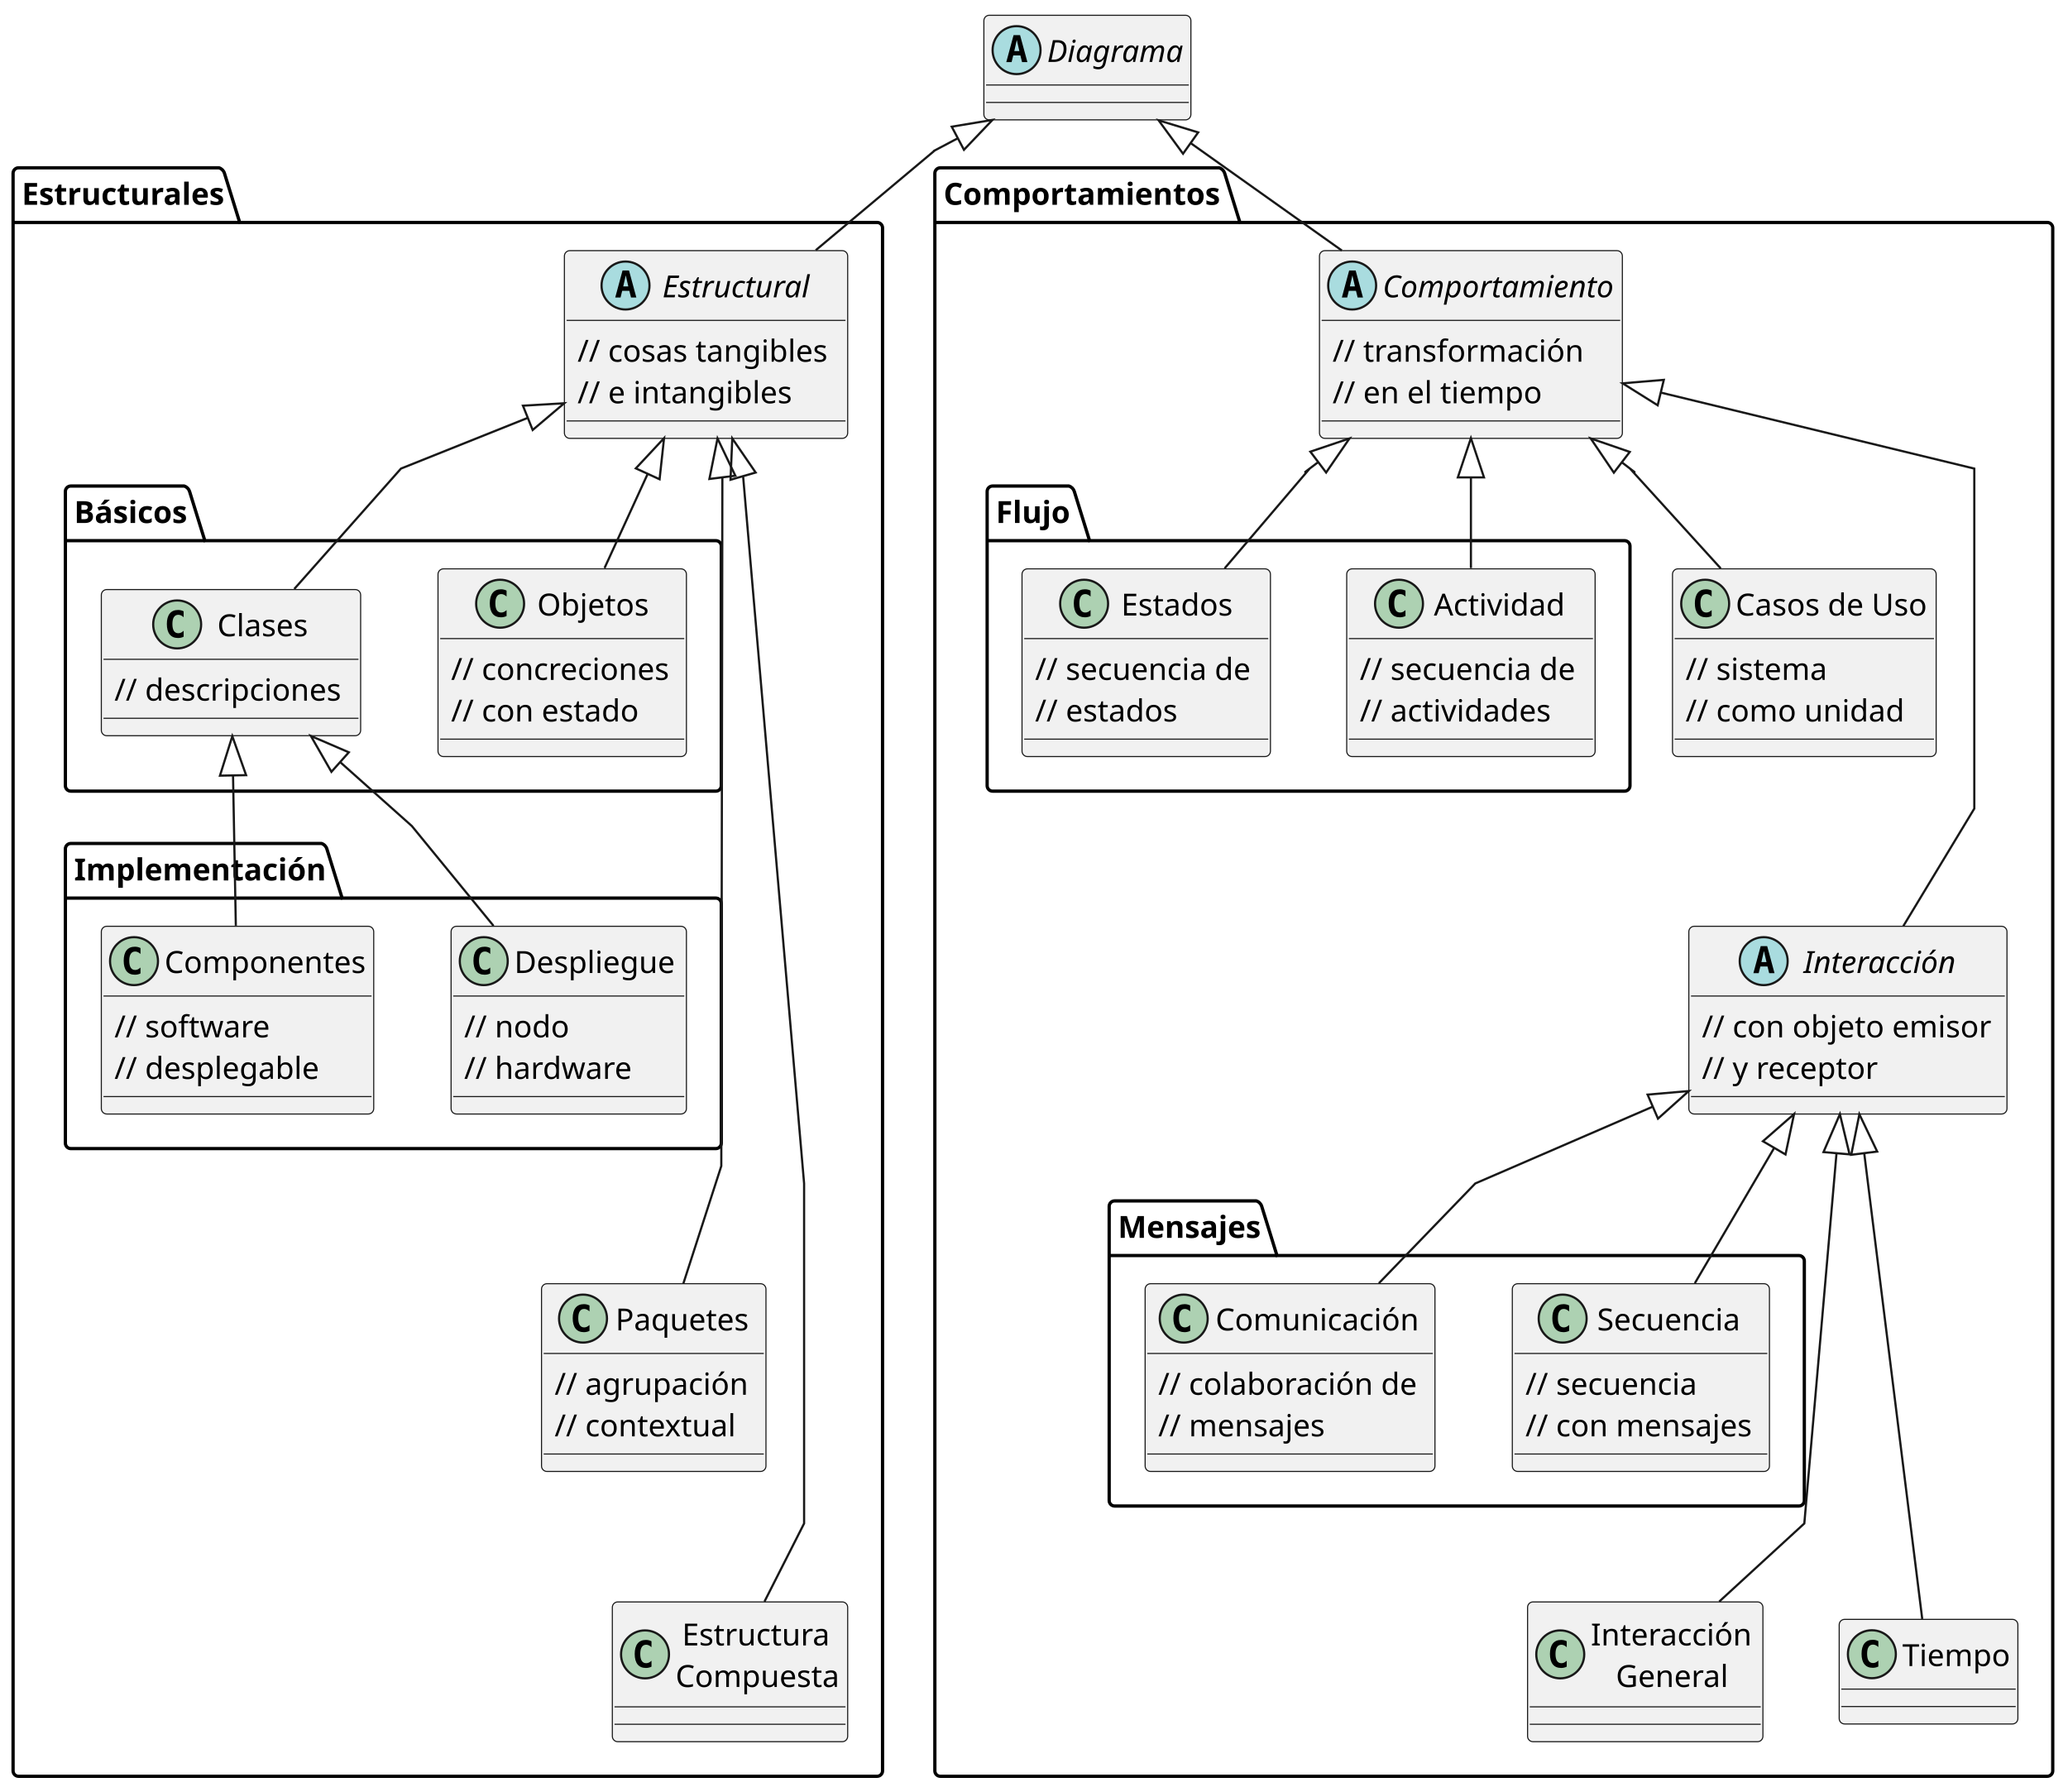
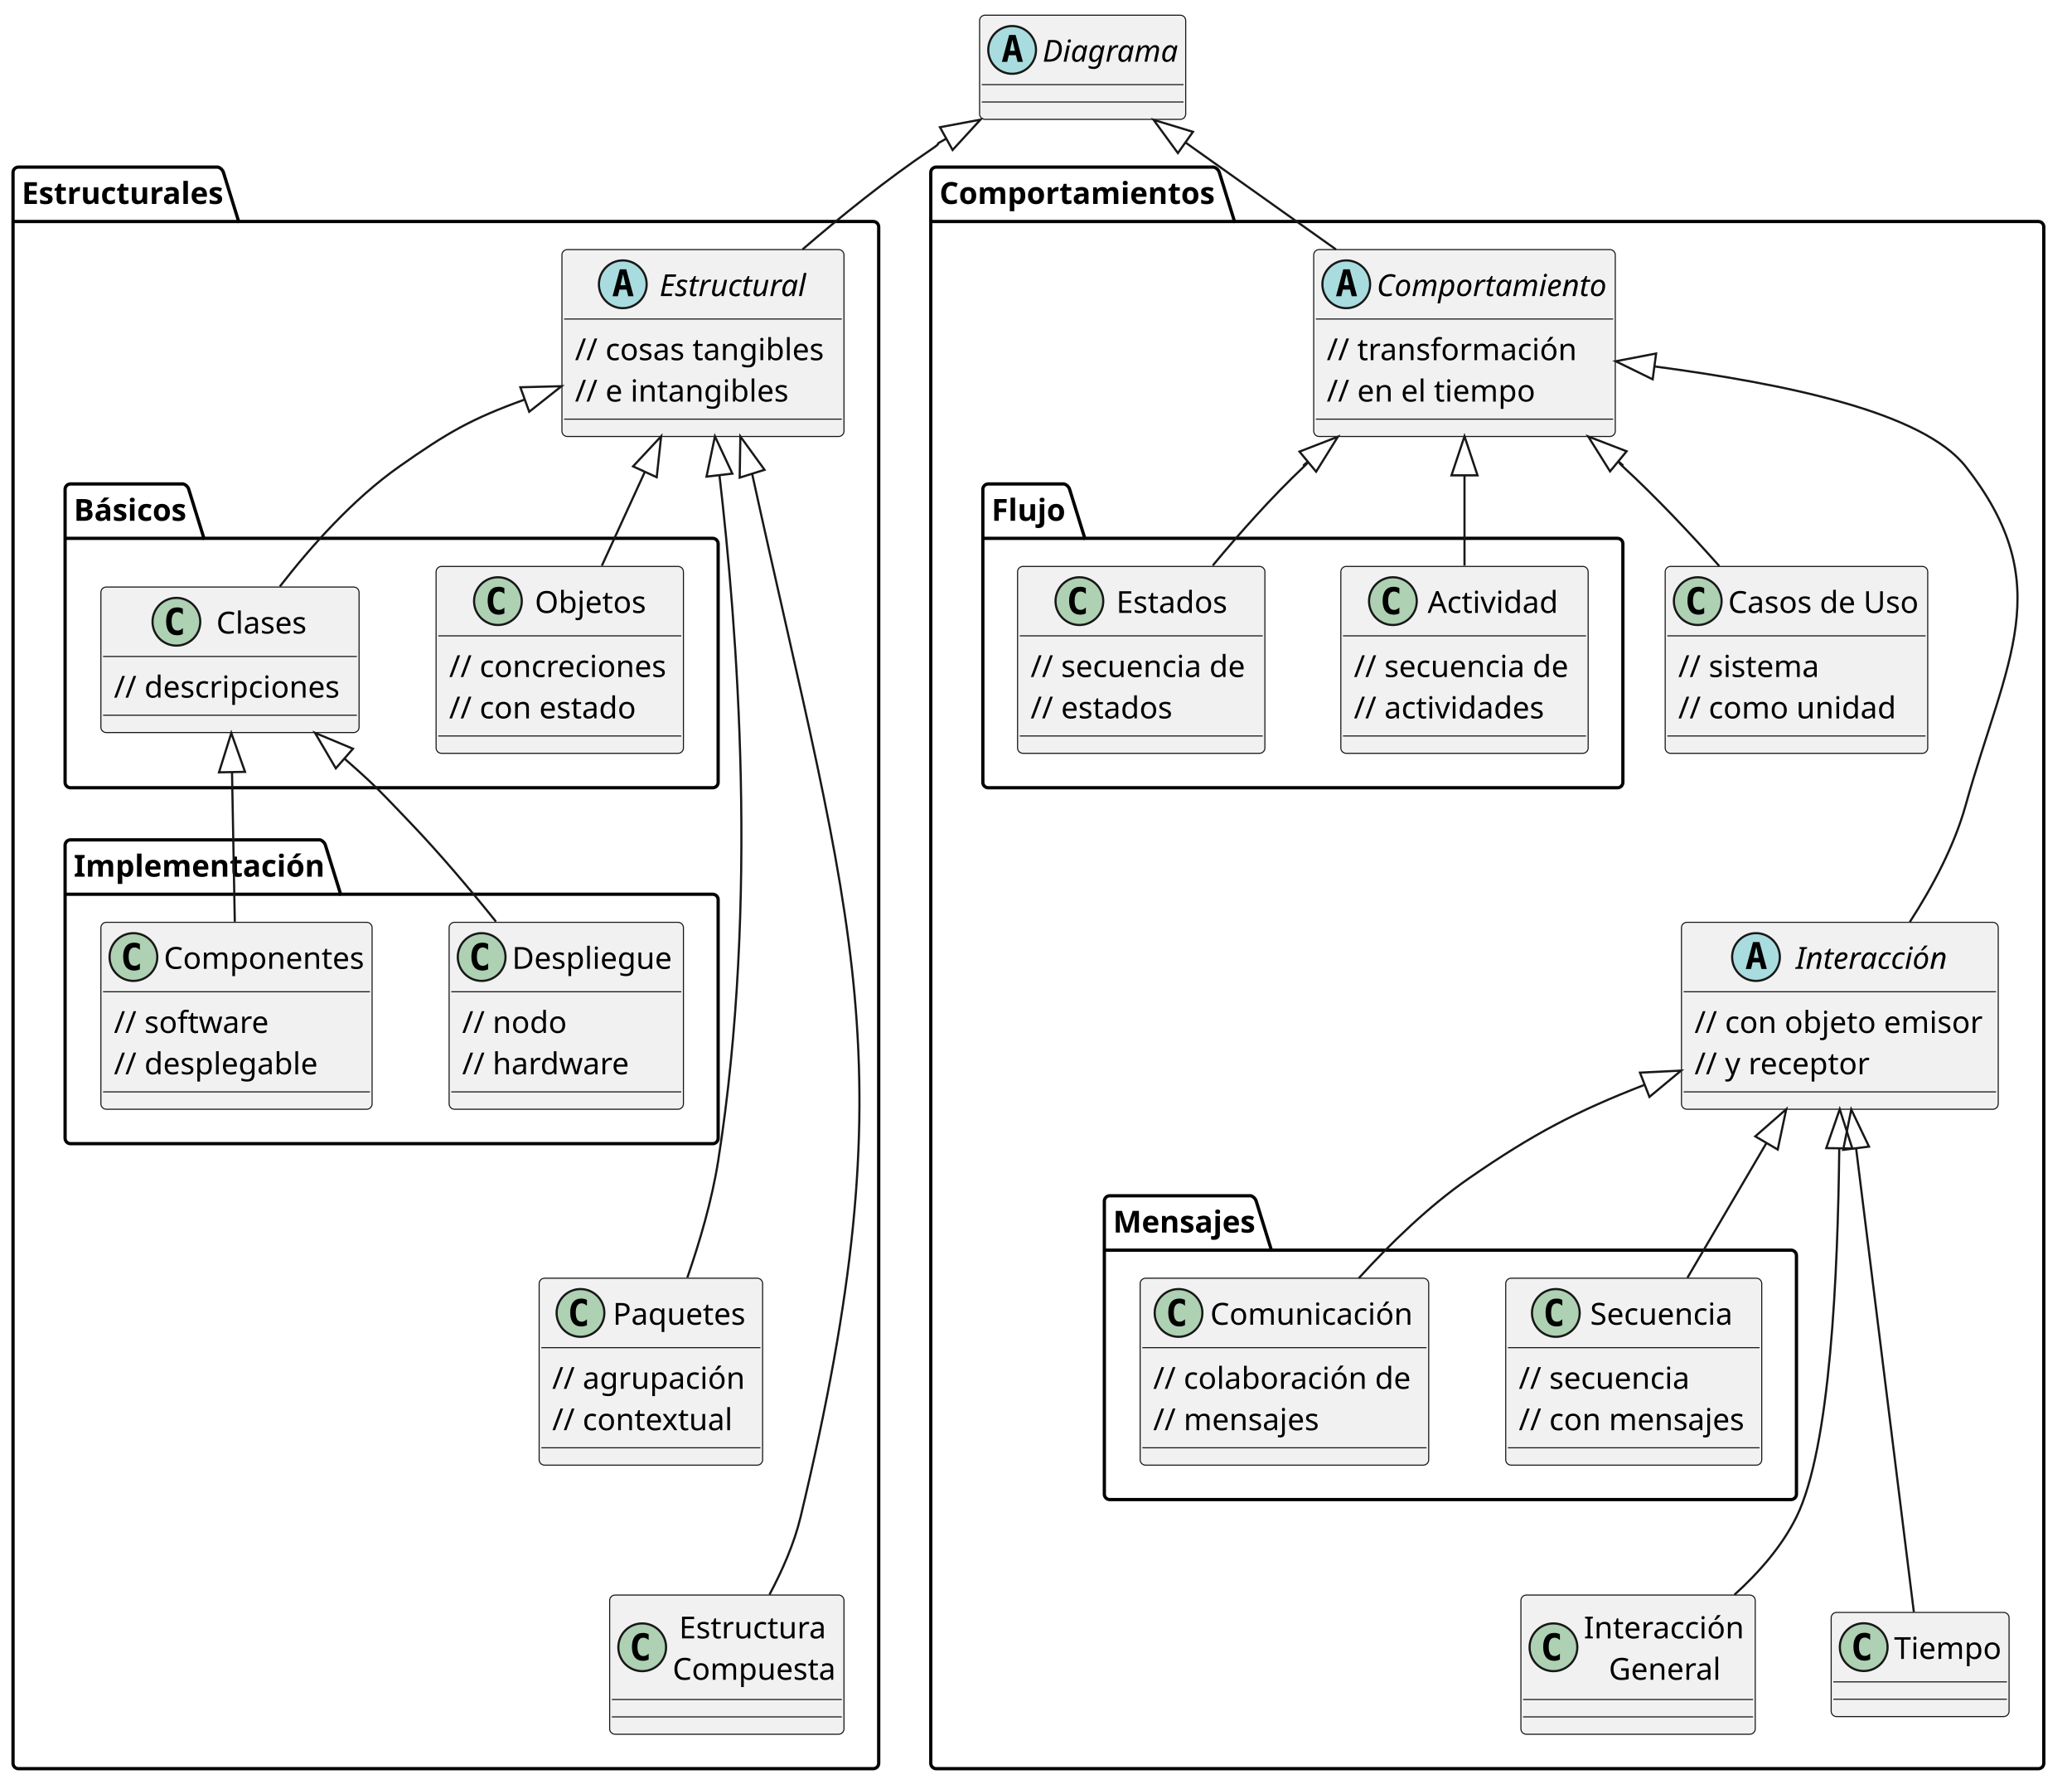
- <svg xmlns="http://www.w3.org/2000/svg" contentStyleType="text/css" height="822px" preserveAspectRatio="none" style="width:949px;height:822px;background:#FFFFFF;" version="1.1" viewBox="0 0 949 822" width="949px" zoomAndPan="magnify">
+ <svg xmlns="http://www.w3.org/2000/svg" contentStyleType="text/css" height="822px" preserveAspectRatio="none" style="width:955px;height:822px;background:#FFFFFF;" version="1.1" viewBox="0 0 955 822" width="955px" zoomAndPan="magnify">
  <defs />
  <g>
    <g id="cluster_estructurales">
      <path d="M8.5,77 L100.5,77 A3.75,3.75 0 0 1 103,79.5 L110,102.068 L402.5,102.068 A2.5,2.5 0 0 1 405,104.568 L405,812.5 A2.5,2.5 0 0 1 402.5,815 L8.5,815 A2.5,2.5 0 0 1 6,812.5 L6,79.5 A2.5,2.5 0 0 1 8.5,77 " fill="none" style="stroke:#000000;stroke-width:1.5;" />
      <line style="stroke:#000000;stroke-width:1.5;" x1="6" x2="110" y1="102.068" y2="102.068" />
      <text fill="#000000" font-family="sans-serif" font-size="14" font-weight="bold" lengthAdjust="spacing" textLength="91" x="10" y="93.966">Estructurales</text>
    </g>
    <g id="cluster_Básicos">
      <path d="M32.5,223 L84.5,223 A3.75,3.75 0 0 1 87,225.5 L94,248.068 L328.5,248.068 A2.5,2.5 0 0 1 331,250.568 L331,360.5 A2.5,2.5 0 0 1 328.5,363 L32.5,363 A2.5,2.5 0 0 1 30,360.5 L30,225.5 A2.5,2.5 0 0 1 32.5,223 " fill="none" style="stroke:#000000;stroke-width:1.5;" />
      <line style="stroke:#000000;stroke-width:1.5;" x1="30" x2="94" y1="248.068" y2="248.068" />
      <text fill="#000000" font-family="sans-serif" font-size="14" font-weight="bold" lengthAdjust="spacing" textLength="51" x="34" y="239.966">Básicos</text>
    </g>
    <g id="cluster_Implementación">
      <path d="M32.5,387 L147.5,387 A3.75,3.75 0 0 1 150,389.5 L157,412.068 L328.5,412.068 A2.5,2.5 0 0 1 331,414.568 L331,524.5 A2.5,2.5 0 0 1 328.5,527 L32.5,527 A2.5,2.5 0 0 1 30,524.5 L30,389.5 A2.5,2.5 0 0 1 32.5,387 " fill="none" style="stroke:#000000;stroke-width:1.5;" />
      <line style="stroke:#000000;stroke-width:1.5;" x1="30" x2="157" y1="412.068" y2="412.068" />
      <text fill="#000000" font-family="sans-serif" font-size="14" font-weight="bold" lengthAdjust="spacing" textLength="114" x="34" y="403.966">Implementación</text>
    </g>
    <g id="cluster_comportamientos">
      <path d="M431.5,77 L559.5,77 A3.75,3.75 0 0 1 562,79.5 L569,102.068 L939.5,102.068 A2.5,2.5 0 0 1 942,104.568 L942,812.5 A2.5,2.5 0 0 1 939.5,815 L431.5,815 A2.5,2.5 0 0 1 429,812.5 L429,79.5 A2.5,2.5 0 0 1 431.5,77 " fill="none" style="stroke:#000000;stroke-width:1.5;" />
      <line style="stroke:#000000;stroke-width:1.5;" x1="429" x2="569" y1="102.068" y2="102.068" />
      <text fill="#000000" font-family="sans-serif" font-size="14" font-weight="bold" lengthAdjust="spacing" textLength="127" x="433" y="93.966">Comportamientos</text>
    </g>
    <g id="cluster_Flujo">
      <path d="M455.5,223 L490.5,223 A3.75,3.75 0 0 1 493,225.5 L500,248.068 L745.5,248.068 A2.5,2.5 0 0 1 748,250.568 L748,360.5 A2.5,2.5 0 0 1 745.5,363 L455.5,363 A2.5,2.5 0 0 1 453,360.5 L453,225.5 A2.5,2.5 0 0 1 455.5,223 " fill="none" style="stroke:#000000;stroke-width:1.5;" />
      <line style="stroke:#000000;stroke-width:1.5;" x1="453" x2="500" y1="248.068" y2="248.068" />
      <text fill="#000000" font-family="sans-serif" font-size="14" font-weight="bold" lengthAdjust="spacing" textLength="34" x="457" y="239.966">Flujo</text>
    </g>
    <g id="cluster_Mensajes">
      <path d="M511.5,551 L576.5,551 A3.75,3.75 0 0 1 579,553.5 L586,576.068 L825.5,576.068 A2.5,2.5 0 0 1 828,578.568 L828,688.5 A2.5,2.5 0 0 1 825.5,691 L511.5,691 A2.5,2.5 0 0 1 509,688.5 L509,553.5 A2.5,2.5 0 0 1 511.5,551 " fill="none" style="stroke:#000000;stroke-width:1.5;" />
      <line style="stroke:#000000;stroke-width:1.5;" x1="509" x2="586" y1="576.068" y2="576.068" />
      <text fill="#000000" font-family="sans-serif" font-size="14" font-weight="bold" lengthAdjust="spacing" textLength="64" x="513" y="567.966">Mensajes</text>
    </g>
    <g id="elem_Estructural">
-       <rect codeLine="7" fill="#F1F1F1" height="86.136" id="Estructural" rx="2.5" ry="2.5" style="stroke:#181818;stroke-width:0.5;" width="130" x="259" y="115" />
+       <rect codeLine="5" fill="#F1F1F1" height="86.136" id="Estructural" rx="2.5" ry="2.5" style="stroke:#181818;stroke-width:0.5;" width="130" x="259" y="115" />
      <ellipse cx="287.05" cy="131" fill="#A9DCDF" rx="11" ry="11" style="stroke:#181818;stroke-width:1.0;" />
      <path d="M287.159,126.344 L286.003,131.422 L288.331,131.422 L287.159,126.344 Z M285.675,124.109 L288.659,124.109 L292.019,136.5 L289.566,136.5 L288.8,133.438 L285.519,133.438 L284.769,136.5 L282.331,136.5 L285.675,124.109 Z " fill="#000000" />
      <text fill="#000000" font-family="sans-serif" font-size="14" font-style="italic" lengthAdjust="spacing" textLength="69" x="303.95" y="136.432">Estructural</text>
      <line style="stroke:#181818;stroke-width:0.5;" x1="260" x2="388" y1="147" y2="147" />
      <text fill="#000000" font-family="sans-serif" font-size="14" lengthAdjust="spacing" textLength="118" x="265" y="165.966">// cosas tangibles</text>
      <text fill="#000000" font-family="sans-serif" font-size="14" lengthAdjust="spacing" textLength="102" x="265" y="185.034">// e intangibles</text>
      <line style="stroke:#181818;stroke-width:0.5;" x1="260" x2="388" y1="193.136" y2="193.136" />
    </g>
    <g id="elem_Paquetes">
-       <rect codeLine="33" fill="#F1F1F1" height="86.136" id="Paquetes" rx="2.5" ry="2.5" style="stroke:#181818;stroke-width:0.5;" width="103" x="248.5" y="589" />
+       <rect codeLine="31" fill="#F1F1F1" height="86.136" id="Paquetes" rx="2.5" ry="2.5" style="stroke:#181818;stroke-width:0.5;" width="103" x="248.5" y="589" />
      <ellipse cx="267.55" cy="605" fill="#ADD1B2" rx="11" ry="11" style="stroke:#181818;stroke-width:1.0;" />
      <path d="M270.519,610.641 Q269.941,610.938 269.3,611.078 Q268.659,611.234 267.956,611.234 Q265.456,611.234 264.128,609.594 Q262.816,607.938 262.816,604.812 Q262.816,601.688 264.128,600.031 Q265.456,598.375 267.956,598.375 Q268.659,598.375 269.3,598.531 Q269.956,598.688 270.519,598.984 L270.519,601.703 Q269.894,601.125 269.3,600.859 Q268.706,600.578 268.081,600.578 Q266.738,600.578 266.05,601.656 Q265.363,602.719 265.363,604.812 Q265.363,606.906 266.05,607.984 Q266.738,609.047 268.081,609.047 Q268.706,609.047 269.3,608.781 Q269.894,608.5 270.519,607.922 L270.519,610.641 Z " fill="#000000" />
      <text fill="#000000" font-family="sans-serif" font-size="14" lengthAdjust="spacing" textLength="62" x="282.45" y="610.432">Paquetes</text>
      <line style="stroke:#181818;stroke-width:0.5;" x1="249.5" x2="350.5" y1="621" y2="621" />
      <text fill="#000000" font-family="sans-serif" font-size="14" lengthAdjust="spacing" textLength="91" x="254.5" y="639.966">// agrupación</text>
      <text fill="#000000" font-family="sans-serif" font-size="14" lengthAdjust="spacing" textLength="84" x="254.5" y="659.034">// contextual</text>
      <line style="stroke:#181818;stroke-width:0.5;" x1="249.5" x2="350.5" y1="667.136" y2="667.136" />
    </g>
    <g id="elem_EstructuraCompuesta">
-       <rect codeLine="38" fill="#F1F1F1" height="64.136" id="EstructuraCompuesta" rx="2.5" ry="2.5" style="stroke:#181818;stroke-width:0.5;" width="108" x="281" y="735" />
+       <rect codeLine="36" fill="#F1F1F1" height="64.136" id="EstructuraCompuesta" rx="2.5" ry="2.5" style="stroke:#181818;stroke-width:0.5;" width="108" x="281" y="735" />
      <ellipse cx="296" cy="759.068" fill="#ADD1B2" rx="11" ry="11" style="stroke:#181818;stroke-width:1.0;" />
      <path d="M298.969,764.708 Q298.391,765.005 297.75,765.146 Q297.109,765.302 296.406,765.302 Q293.906,765.302 292.578,763.662 Q291.266,762.005 291.266,758.88 Q291.266,755.755 292.578,754.099 Q293.906,752.443 296.406,752.443 Q297.109,752.443 297.75,752.599 Q298.406,752.755 298.969,753.052 L298.969,755.771 Q298.344,755.193 297.75,754.927 Q297.156,754.646 296.531,754.646 Q295.188,754.646 294.5,755.724 Q293.812,756.787 293.812,758.88 Q293.812,760.974 294.5,762.052 Q295.188,763.115 296.531,763.115 Q297.156,763.115 297.75,762.849 Q298.344,762.568 298.969,761.99 L298.969,764.708 Z " fill="#000000" />
      <text fill="#000000" font-family="sans-serif" font-size="14" lengthAdjust="spacing" textLength="70" x="313" y="754.966">Estructura</text>
      <text fill="#000000" font-family="sans-serif" font-size="14" lengthAdjust="spacing" textLength="76" x="310" y="774.034">Compuesta</text>
      <line style="stroke:#181818;stroke-width:0.5;" x1="282" x2="388" y1="783.136" y2="783.136" />
      <line style="stroke:#181818;stroke-width:0.5;" x1="282" x2="388" y1="791.136" y2="791.136" />
    </g>
    <g id="elem_Clases">
-       <rect codeLine="13" fill="#F1F1F1" height="67.068" id="Clases" rx="2.5" ry="2.5" style="stroke:#181818;stroke-width:0.5;" width="119" x="46.5" y="270.5" />
+       <rect codeLine="11" fill="#F1F1F1" height="67.068" id="Clases" rx="2.5" ry="2.5" style="stroke:#181818;stroke-width:0.5;" width="119" x="46.5" y="270.5" />
      <ellipse cx="81.3" cy="286.5" fill="#ADD1B2" rx="11" ry="11" style="stroke:#181818;stroke-width:1.0;" />
      <path d="M84.269,292.141 Q83.691,292.438 83.05,292.578 Q82.409,292.734 81.706,292.734 Q79.206,292.734 77.878,291.094 Q76.566,289.438 76.566,286.312 Q76.566,283.188 77.878,281.531 Q79.206,279.875 81.706,279.875 Q82.409,279.875 83.05,280.031 Q83.706,280.188 84.269,280.484 L84.269,283.203 Q83.644,282.625 83.05,282.359 Q82.456,282.078 81.831,282.078 Q80.487,282.078 79.8,283.156 Q79.112,284.219 79.112,286.312 Q79.112,288.406 79.8,289.484 Q80.487,290.547 81.831,290.547 Q82.456,290.547 83.05,290.281 Q83.644,290 84.269,289.422 L84.269,292.141 Z " fill="#000000" />
      <text fill="#000000" font-family="sans-serif" font-size="14" lengthAdjust="spacing" textLength="43" x="99.7" y="291.932">Clases</text>
      <line style="stroke:#181818;stroke-width:0.5;" x1="47.5" x2="164.5" y1="302.5" y2="302.5" />
      <text fill="#000000" font-family="sans-serif" font-size="14" lengthAdjust="spacing" textLength="107" x="52.5" y="321.466">// descripciones</text>
      <line style="stroke:#181818;stroke-width:0.5;" x1="47.5" x2="164.5" y1="329.568" y2="329.568" />
    </g>
    <g id="elem_Objetos">
-       <rect codeLine="16" fill="#F1F1F1" height="86.136" id="Objetos" rx="2.5" ry="2.5" style="stroke:#181818;stroke-width:0.5;" width="114" x="201" y="261" />
+       <rect codeLine="14" fill="#F1F1F1" height="86.136" id="Objetos" rx="2.5" ry="2.5" style="stroke:#181818;stroke-width:0.5;" width="114" x="201" y="261" />
      <ellipse cx="229.5" cy="277" fill="#ADD1B2" rx="11" ry="11" style="stroke:#181818;stroke-width:1.0;" />
      <path d="M232.469,282.641 Q231.891,282.938 231.25,283.078 Q230.609,283.234 229.906,283.234 Q227.406,283.234 226.078,281.594 Q224.766,279.938 224.766,276.812 Q224.766,273.688 226.078,272.031 Q227.406,270.375 229.906,270.375 Q230.609,270.375 231.25,270.531 Q231.906,270.688 232.469,270.984 L232.469,273.703 Q231.844,273.125 231.25,272.859 Q230.656,272.578 230.031,272.578 Q228.688,272.578 228,273.656 Q227.312,274.719 227.312,276.812 Q227.312,278.906 228,279.984 Q228.688,281.047 230.031,281.047 Q230.656,281.047 231.25,280.781 Q231.844,280.5 232.469,279.922 L232.469,282.641 Z " fill="#000000" />
      <text fill="#000000" font-family="sans-serif" font-size="14" lengthAdjust="spacing" textLength="52" x="246.5" y="282.432">Objetos</text>
      <line style="stroke:#181818;stroke-width:0.5;" x1="202" x2="314" y1="293" y2="293" />
      <text fill="#000000" font-family="sans-serif" font-size="14" lengthAdjust="spacing" textLength="102" x="207" y="311.966">// concreciones</text>
      <text fill="#000000" font-family="sans-serif" font-size="14" lengthAdjust="spacing" textLength="87" x="207" y="331.034">// con estado</text>
      <line style="stroke:#181818;stroke-width:0.5;" x1="202" x2="314" y1="339.136" y2="339.136" />
    </g>
    <g id="elem_Componentes">
-       <rect codeLine="23" fill="#F1F1F1" height="86.136" id="Componentes" rx="2.5" ry="2.5" style="stroke:#181818;stroke-width:0.5;" width="125" x="46.5" y="425" />
+       <rect codeLine="21" fill="#F1F1F1" height="86.136" id="Componentes" rx="2.5" ry="2.5" style="stroke:#181818;stroke-width:0.5;" width="125" x="46.5" y="425" />
      <ellipse cx="61.5" cy="441" fill="#ADD1B2" rx="11" ry="11" style="stroke:#181818;stroke-width:1.0;" />
      <path d="M64.469,446.641 Q63.891,446.938 63.25,447.078 Q62.609,447.234 61.906,447.234 Q59.406,447.234 58.078,445.594 Q56.766,443.938 56.766,440.812 Q56.766,437.688 58.078,436.031 Q59.406,434.375 61.906,434.375 Q62.609,434.375 63.25,434.531 Q63.906,434.688 64.469,434.984 L64.469,437.703 Q63.844,437.125 63.25,436.859 Q62.656,436.578 62.031,436.578 Q60.688,436.578 60,437.656 Q59.312,438.719 59.312,440.812 Q59.312,442.906 60,443.984 Q60.688,445.047 62.031,445.047 Q62.656,445.047 63.25,444.781 Q63.844,444.5 64.469,443.922 L64.469,446.641 Z " fill="#000000" />
      <text fill="#000000" font-family="sans-serif" font-size="14" lengthAdjust="spacing" textLength="93" x="75.5" y="446.432">Componentes</text>
      <line style="stroke:#181818;stroke-width:0.5;" x1="47.5" x2="170.5" y1="457" y2="457" />
      <text fill="#000000" font-family="sans-serif" font-size="14" lengthAdjust="spacing" textLength="72" x="52.5" y="475.966">// software</text>
      <text fill="#000000" font-family="sans-serif" font-size="14" lengthAdjust="spacing" textLength="97" x="52.5" y="495.034">// desplegable</text>
      <line style="stroke:#181818;stroke-width:0.5;" x1="47.5" x2="170.5" y1="503.136" y2="503.136" />
    </g>
    <g id="elem_Despliegue">
-       <rect codeLine="27" fill="#F1F1F1" height="86.136" id="Despliegue" rx="2.5" ry="2.5" style="stroke:#181818;stroke-width:0.5;" width="108" x="207" y="425" />
+       <rect codeLine="25" fill="#F1F1F1" height="86.136" id="Despliegue" rx="2.5" ry="2.5" style="stroke:#181818;stroke-width:0.5;" width="108" x="207" y="425" />
      <ellipse cx="222" cy="441" fill="#ADD1B2" rx="11" ry="11" style="stroke:#181818;stroke-width:1.0;" />
      <path d="M224.969,446.641 Q224.391,446.938 223.75,447.078 Q223.109,447.234 222.406,447.234 Q219.906,447.234 218.578,445.594 Q217.266,443.938 217.266,440.812 Q217.266,437.688 218.578,436.031 Q219.906,434.375 222.406,434.375 Q223.109,434.375 223.75,434.531 Q224.406,434.688 224.969,434.984 L224.969,437.703 Q224.344,437.125 223.75,436.859 Q223.156,436.578 222.531,436.578 Q221.188,436.578 220.5,437.656 Q219.812,438.719 219.812,440.812 Q219.812,442.906 220.5,443.984 Q221.188,445.047 222.531,445.047 Q223.156,445.047 223.75,444.781 Q224.344,444.5 224.969,443.922 L224.969,446.641 Z " fill="#000000" />
      <text fill="#000000" font-family="sans-serif" font-size="14" lengthAdjust="spacing" textLength="76" x="236" y="446.432">Despliegue</text>
      <line style="stroke:#181818;stroke-width:0.5;" x1="208" x2="314" y1="457" y2="457" />
      <text fill="#000000" font-family="sans-serif" font-size="14" lengthAdjust="spacing" textLength="48" x="213" y="475.966">// nodo</text>
      <text fill="#000000" font-family="sans-serif" font-size="14" lengthAdjust="spacing" textLength="79" x="213" y="495.034">// hardware</text>
      <line style="stroke:#181818;stroke-width:0.5;" x1="208" x2="314" y1="503.136" y2="503.136" />
    </g>
    <g id="elem_Comportamiento">
-       <rect codeLine="42" fill="#F1F1F1" height="86.136" id="Comportamiento" rx="2.5" ry="2.5" style="stroke:#181818;stroke-width:0.5;" width="139" x="605.5" y="115" />
+       <rect codeLine="40" fill="#F1F1F1" height="86.136" id="Comportamiento" rx="2.5" ry="2.5" style="stroke:#181818;stroke-width:0.5;" width="139" x="605.5" y="115" />
      <ellipse cx="620.5" cy="131" fill="#A9DCDF" rx="11" ry="11" style="stroke:#181818;stroke-width:1.0;" />
      <path d="M620.609,126.344 L619.453,131.422 L621.781,131.422 L620.609,126.344 Z M619.125,124.109 L622.109,124.109 L625.469,136.5 L623.016,136.5 L622.25,133.438 L618.969,133.438 L618.219,136.5 L615.781,136.5 L619.125,124.109 Z " fill="#000000" />
      <text fill="#000000" font-family="sans-serif" font-size="14" font-style="italic" lengthAdjust="spacing" textLength="107" x="634.5" y="136.432">Comportamiento</text>
      <line style="stroke:#181818;stroke-width:0.5;" x1="606.5" x2="743.5" y1="147" y2="147" />
      <text fill="#000000" font-family="sans-serif" font-size="14" lengthAdjust="spacing" textLength="117" x="611.5" y="165.966">// transformación</text>
      <text fill="#000000" font-family="sans-serif" font-size="14" lengthAdjust="spacing" textLength="98" x="611.5" y="185.034">// en el tiempo</text>
      <line style="stroke:#181818;stroke-width:0.5;" x1="606.5" x2="743.5" y1="193.136" y2="193.136" />
    </g>
    <g id="elem_CasosUso">
-       <rect codeLine="47" fill="#F1F1F1" height="86.136" id="CasosUso" rx="2.5" ry="2.5" style="stroke:#181818;stroke-width:0.5;" width="121" x="767.5" y="261" />
+       <rect codeLine="45" fill="#F1F1F1" height="86.136" id="CasosUso" rx="2.5" ry="2.5" style="stroke:#181818;stroke-width:0.5;" width="121" x="767.5" y="261" />
      <ellipse cx="782.5" cy="277" fill="#ADD1B2" rx="11" ry="11" style="stroke:#181818;stroke-width:1.0;" />
      <path d="M785.469,282.641 Q784.891,282.938 784.25,283.078 Q783.609,283.234 782.906,283.234 Q780.406,283.234 779.078,281.594 Q777.766,279.938 777.766,276.812 Q777.766,273.688 779.078,272.031 Q780.406,270.375 782.906,270.375 Q783.609,270.375 784.25,270.531 Q784.906,270.688 785.469,270.984 L785.469,273.703 Q784.844,273.125 784.25,272.859 Q783.656,272.578 783.031,272.578 Q781.688,272.578 781,273.656 Q780.312,274.719 780.312,276.812 Q780.312,278.906 781,279.984 Q781.688,281.047 783.031,281.047 Q783.656,281.047 784.25,280.781 Q784.844,280.5 785.469,279.922 L785.469,282.641 Z " fill="#000000" />
      <text fill="#000000" font-family="sans-serif" font-size="14" lengthAdjust="spacing" textLength="89" x="796.5" y="282.432">Casos de Uso</text>
      <line style="stroke:#181818;stroke-width:0.5;" x1="768.5" x2="887.5" y1="293" y2="293" />
      <text fill="#000000" font-family="sans-serif" font-size="14" lengthAdjust="spacing" textLength="66" x="773.5" y="311.966">// sistema</text>
      <text fill="#000000" font-family="sans-serif" font-size="14" lengthAdjust="spacing" textLength="102" x="773.5" y="331.034">// como unidad</text>
      <line style="stroke:#181818;stroke-width:0.5;" x1="768.5" x2="887.5" y1="339.136" y2="339.136" />
    </g>
    <g id="elem_Interacción">
-       <rect codeLine="63" fill="#F1F1F1" height="86.136" id="Interacción" rx="2.5" ry="2.5" style="stroke:#181818;stroke-width:0.5;" width="146" x="775" y="425" />
+       <rect codeLine="61" fill="#F1F1F1" height="86.136" id="Interacción" rx="2.5" ry="2.5" style="stroke:#181818;stroke-width:0.5;" width="146" x="775" y="425" />
      <ellipse cx="809.35" cy="441" fill="#A9DCDF" rx="11" ry="11" style="stroke:#181818;stroke-width:1.0;" />
      <path d="M809.459,436.344 L808.303,441.422 L810.631,441.422 L809.459,436.344 Z M807.975,434.109 L810.959,434.109 L814.319,446.5 L811.866,446.5 L811.1,443.438 L807.819,443.438 L807.069,446.5 L804.631,446.5 L807.975,434.109 Z " fill="#000000" />
      <text fill="#000000" font-family="sans-serif" font-size="14" font-style="italic" lengthAdjust="spacing" textLength="71" x="827.65" y="446.432">Interacción</text>
      <line style="stroke:#181818;stroke-width:0.5;" x1="776" x2="920" y1="457" y2="457" />
      <text fill="#000000" font-family="sans-serif" font-size="14" lengthAdjust="spacing" textLength="134" x="781" y="475.966">// con objeto emisor</text>
      <text fill="#000000" font-family="sans-serif" font-size="14" lengthAdjust="spacing" textLength="82" x="781" y="495.034">// y receptor</text>
      <line style="stroke:#181818;stroke-width:0.5;" x1="776" x2="920" y1="503.136" y2="503.136" />
    </g>
    <g id="elem_InteraccionGeneral">
-       <rect codeLine="79" fill="#F1F1F1" height="64.136" id="InteraccionGeneral" rx="2.5" ry="2.5" style="stroke:#181818;stroke-width:0.5;" width="108" x="701" y="735" />
+       <rect codeLine="77" fill="#F1F1F1" height="64.136" id="InteraccionGeneral" rx="2.5" ry="2.5" style="stroke:#181818;stroke-width:0.5;" width="108" x="701" y="735" />
      <ellipse cx="716" cy="759.068" fill="#ADD1B2" rx="11" ry="11" style="stroke:#181818;stroke-width:1.0;" />
      <path d="M718.969,764.708 Q718.391,765.005 717.75,765.146 Q717.109,765.302 716.406,765.302 Q713.906,765.302 712.578,763.662 Q711.266,762.005 711.266,758.88 Q711.266,755.755 712.578,754.099 Q713.906,752.443 716.406,752.443 Q717.109,752.443 717.75,752.599 Q718.406,752.755 718.969,753.052 L718.969,755.771 Q718.344,755.193 717.75,754.927 Q717.156,754.646 716.531,754.646 Q715.188,754.646 714.5,755.724 Q713.812,756.787 713.812,758.88 Q713.812,760.974 714.5,762.052 Q715.188,763.115 716.531,763.115 Q717.156,763.115 717.75,762.849 Q718.344,762.568 718.969,761.99 L718.969,764.708 Z " fill="#000000" />
      <text fill="#000000" font-family="sans-serif" font-size="14" lengthAdjust="spacing" textLength="76" x="730" y="754.966">Interacción</text>
      <text fill="#000000" font-family="sans-serif" font-size="14" lengthAdjust="spacing" textLength="53" x="741.5" y="774.034">General</text>
      <line style="stroke:#181818;stroke-width:0.5;" x1="702" x2="808" y1="783.136" y2="783.136" />
      <line style="stroke:#181818;stroke-width:0.5;" x1="702" x2="808" y1="791.136" y2="791.136" />
    </g>
    <g id="elem_Tiempo">
-       <rect codeLine="80" fill="#F1F1F1" height="48" id="Tiempo" rx="2.5" ry="2.5" style="stroke:#181818;stroke-width:0.5;" width="82" x="844" y="743" />
+       <rect codeLine="78" fill="#F1F1F1" height="48" id="Tiempo" rx="2.5" ry="2.5" style="stroke:#181818;stroke-width:0.5;" width="82" x="844" y="743" />
      <ellipse cx="859" cy="759" fill="#ADD1B2" rx="11" ry="11" style="stroke:#181818;stroke-width:1.0;" />
      <path d="M861.969,764.641 Q861.391,764.938 860.75,765.078 Q860.109,765.234 859.406,765.234 Q856.906,765.234 855.578,763.594 Q854.266,761.938 854.266,758.812 Q854.266,755.688 855.578,754.031 Q856.906,752.375 859.406,752.375 Q860.109,752.375 860.75,752.531 Q861.406,752.688 861.969,752.984 L861.969,755.703 Q861.344,755.125 860.75,754.859 Q860.156,754.578 859.531,754.578 Q858.188,754.578 857.5,755.656 Q856.812,756.719 856.812,758.812 Q856.812,760.906 857.5,761.984 Q858.188,763.047 859.531,763.047 Q860.156,763.047 860.75,762.781 Q861.344,762.5 861.969,761.922 L861.969,764.641 Z " fill="#000000" />
      <text fill="#000000" font-family="sans-serif" font-size="14" lengthAdjust="spacing" textLength="50" x="873" y="764.432">Tiempo</text>
      <line style="stroke:#181818;stroke-width:0.5;" x1="845" x2="925" y1="775" y2="775" />
      <line style="stroke:#181818;stroke-width:0.5;" x1="845" x2="925" y1="783" y2="783" />
    </g>
    <g id="elem_Estados">
-       <rect codeLine="53" fill="#F1F1F1" height="86.136" id="Estados" rx="2.5" ry="2.5" style="stroke:#181818;stroke-width:0.5;" width="114" x="469" y="261" />
+       <rect codeLine="51" fill="#F1F1F1" height="86.136" id="Estados" rx="2.5" ry="2.5" style="stroke:#181818;stroke-width:0.5;" width="114" x="469" y="261" />
      <ellipse cx="497.5" cy="277" fill="#ADD1B2" rx="11" ry="11" style="stroke:#181818;stroke-width:1.0;" />
      <path d="M500.469,282.641 Q499.891,282.938 499.25,283.078 Q498.609,283.234 497.906,283.234 Q495.406,283.234 494.078,281.594 Q492.766,279.938 492.766,276.812 Q492.766,273.688 494.078,272.031 Q495.406,270.375 497.906,270.375 Q498.609,270.375 499.25,270.531 Q499.906,270.688 500.469,270.984 L500.469,273.703 Q499.844,273.125 499.25,272.859 Q498.656,272.578 498.031,272.578 Q496.688,272.578 496,273.656 Q495.312,274.719 495.312,276.812 Q495.312,278.906 496,279.984 Q496.688,281.047 498.031,281.047 Q498.656,281.047 499.25,280.781 Q499.844,280.5 500.469,279.922 L500.469,282.641 Z " fill="#000000" />
      <text fill="#000000" font-family="sans-serif" font-size="14" lengthAdjust="spacing" textLength="52" x="514.5" y="282.432">Estados</text>
      <line style="stroke:#181818;stroke-width:0.5;" x1="470" x2="582" y1="293" y2="293" />
      <text fill="#000000" font-family="sans-serif" font-size="14" lengthAdjust="spacing" textLength="102" x="475" y="311.966">// secuencia de</text>
      <text fill="#000000" font-family="sans-serif" font-size="14" lengthAdjust="spacing" textLength="66" x="475" y="331.034">// estados</text>
      <line style="stroke:#181818;stroke-width:0.5;" x1="470" x2="582" y1="339.136" y2="339.136" />
    </g>
    <g id="elem_Actividad">
-       <rect codeLine="57" fill="#F1F1F1" height="86.136" id="Actividad" rx="2.5" ry="2.5" style="stroke:#181818;stroke-width:0.5;" width="114" x="618" y="261" />
+       <rect codeLine="55" fill="#F1F1F1" height="86.136" id="Actividad" rx="2.5" ry="2.5" style="stroke:#181818;stroke-width:0.5;" width="114" x="618" y="261" />
      <ellipse cx="642" cy="277" fill="#ADD1B2" rx="11" ry="11" style="stroke:#181818;stroke-width:1.0;" />
      <path d="M644.969,282.641 Q644.391,282.938 643.75,283.078 Q643.109,283.234 642.406,283.234 Q639.906,283.234 638.578,281.594 Q637.266,279.938 637.266,276.812 Q637.266,273.688 638.578,272.031 Q639.906,270.375 642.406,270.375 Q643.109,270.375 643.75,270.531 Q644.406,270.688 644.969,270.984 L644.969,273.703 Q644.344,273.125 643.75,272.859 Q643.156,272.578 642.531,272.578 Q641.188,272.578 640.5,273.656 Q639.812,274.719 639.812,276.812 Q639.812,278.906 640.5,279.984 Q641.188,281.047 642.531,281.047 Q643.156,281.047 643.75,280.781 Q644.344,280.5 644.969,279.922 L644.969,282.641 Z " fill="#000000" />
      <text fill="#000000" font-family="sans-serif" font-size="14" lengthAdjust="spacing" textLength="62" x="658" y="282.432">Actividad</text>
      <line style="stroke:#181818;stroke-width:0.5;" x1="619" x2="731" y1="293" y2="293" />
      <text fill="#000000" font-family="sans-serif" font-size="14" lengthAdjust="spacing" textLength="102" x="624" y="311.966">// secuencia de</text>
      <text fill="#000000" font-family="sans-serif" font-size="14" lengthAdjust="spacing" textLength="90" x="624" y="331.034">// actividades</text>
      <line style="stroke:#181818;stroke-width:0.5;" x1="619" x2="731" y1="339.136" y2="339.136" />
    </g>
    <g id="elem_Comunicación">
-       <rect codeLine="69" fill="#F1F1F1" height="86.136" id="Comunicación" rx="2.5" ry="2.5" style="stroke:#181818;stroke-width:0.5;" width="133" x="525.5" y="589" />
+       <rect codeLine="67" fill="#F1F1F1" height="86.136" id="Comunicación" rx="2.5" ry="2.5" style="stroke:#181818;stroke-width:0.5;" width="133" x="525.5" y="589" />
      <ellipse cx="543.2" cy="605" fill="#ADD1B2" rx="11" ry="11" style="stroke:#181818;stroke-width:1.0;" />
      <path d="M546.169,610.641 Q545.591,610.938 544.95,611.078 Q544.309,611.234 543.606,611.234 Q541.106,611.234 539.778,609.594 Q538.466,607.938 538.466,604.812 Q538.466,601.688 539.778,600.031 Q541.106,598.375 543.606,598.375 Q544.309,598.375 544.95,598.531 Q545.606,598.688 546.169,598.984 L546.169,601.703 Q545.544,601.125 544.95,600.859 Q544.356,600.578 543.731,600.578 Q542.388,600.578 541.7,601.656 Q541.013,602.719 541.013,604.812 Q541.013,606.906 541.7,607.984 Q542.388,609.047 543.731,609.047 Q544.356,609.047 544.95,608.781 Q545.544,608.5 546.169,607.922 L546.169,610.641 Z " fill="#000000" />
      <text fill="#000000" font-family="sans-serif" font-size="14" lengthAdjust="spacing" textLength="95" x="557.8" y="610.432">Comunicación</text>
      <line style="stroke:#181818;stroke-width:0.5;" x1="526.5" x2="657.5" y1="621" y2="621" />
      <text fill="#000000" font-family="sans-serif" font-size="14" lengthAdjust="spacing" textLength="121" x="531.5" y="639.966">// colaboración de</text>
      <text fill="#000000" font-family="sans-serif" font-size="14" lengthAdjust="spacing" textLength="78" x="531.5" y="659.034">// mensajes</text>
      <line style="stroke:#181818;stroke-width:0.5;" x1="526.5" x2="657.5" y1="667.136" y2="667.136" />
    </g>
    <g id="elem_Secuencia">
-       <rect codeLine="73" fill="#F1F1F1" height="86.136" id="Secuencia" rx="2.5" ry="2.5" style="stroke:#181818;stroke-width:0.5;" width="118" x="694" y="589" />
+       <rect codeLine="71" fill="#F1F1F1" height="86.136" id="Secuencia" rx="2.5" ry="2.5" style="stroke:#181818;stroke-width:0.5;" width="118" x="694" y="589" />
      <ellipse cx="717.1" cy="605" fill="#ADD1B2" rx="11" ry="11" style="stroke:#181818;stroke-width:1.0;" />
      <path d="M720.069,610.641 Q719.491,610.938 718.85,611.078 Q718.209,611.234 717.506,611.234 Q715.006,611.234 713.678,609.594 Q712.366,607.938 712.366,604.812 Q712.366,601.688 713.678,600.031 Q715.006,598.375 717.506,598.375 Q718.209,598.375 718.85,598.531 Q719.506,598.688 720.069,598.984 L720.069,601.703 Q719.444,601.125 718.85,600.859 Q718.256,600.578 717.631,600.578 Q716.288,600.578 715.6,601.656 Q714.913,602.719 714.913,604.812 Q714.913,606.906 715.6,607.984 Q716.288,609.047 717.631,609.047 Q718.256,609.047 718.85,608.781 Q719.444,608.5 720.069,607.922 L720.069,610.641 Z " fill="#000000" />
      <text fill="#000000" font-family="sans-serif" font-size="14" lengthAdjust="spacing" textLength="68" x="732.9" y="610.432">Secuencia</text>
      <line style="stroke:#181818;stroke-width:0.5;" x1="695" x2="811" y1="621" y2="621" />
      <text fill="#000000" font-family="sans-serif" font-size="14" lengthAdjust="spacing" textLength="81" x="700" y="639.966">// secuencia</text>
      <text fill="#000000" font-family="sans-serif" font-size="14" lengthAdjust="spacing" textLength="106" x="700" y="659.034">// con mensajes</text>
      <line style="stroke:#181818;stroke-width:0.5;" x1="695" x2="811" y1="667.136" y2="667.136" />
    </g>
    <g id="elem_Diagrama">
-       <rect codeLine="4" fill="#F1F1F1" height="48" id="Diagrama" rx="2.5" ry="2.5" style="stroke:#181818;stroke-width:0.5;" width="95" x="451.5" y="7" />
+       <rect codeLine="2" fill="#F1F1F1" height="48" id="Diagrama" rx="2.5" ry="2.5" style="stroke:#181818;stroke-width:0.5;" width="95" x="451.5" y="7" />
      <ellipse cx="466.5" cy="23" fill="#A9DCDF" rx="11" ry="11" style="stroke:#181818;stroke-width:1.0;" />
      <path d="M466.609,18.344 L465.453,23.422 L467.781,23.422 L466.609,18.344 Z M465.125,16.109 L468.109,16.109 L471.469,28.5 L469.016,28.5 L468.25,25.438 L464.969,25.438 L464.219,28.5 L461.781,28.5 L465.125,16.109 Z " fill="#000000" />
      <text fill="#000000" font-family="sans-serif" font-size="14" font-style="italic" lengthAdjust="spacing" textLength="63" x="480.5" y="28.432">Diagrama</text>
      <line style="stroke:#181818;stroke-width:0.5;" x1="452.5" x2="545.5" y1="39" y2="39" />
      <line style="stroke:#181818;stroke-width:0.5;" x1="452.5" x2="545.5" y1="47" y2="47" />
    </g>
    <g id="link_Diagrama_Estructural">
-       <path codeLine="83" d="M439.55,63.429 C425.32,70.959 429,69 429,69 C429,69 401.29,92.22 374.35,114.8 " fill="none" id="Diagrama-backto-Estructural" style="stroke:#181818;stroke-width:1.0;" />
-       <polygon fill="none" points="455.46,55.01,436.744,58.126,442.356,68.732,455.46,55.01" style="stroke:#181818;stroke-width:1.0;" />
+       <path codeLine="81" d="M436.148,63.868 C428.338,68.198 436.19,64.17 429,69 C408.67,82.67 387.7,99.58 369.9,114.92 " fill="none" id="Diagrama-backto-Estructural" style="stroke:#181818;stroke-width:1.0;" />
+       <polygon fill="none" points="451.89,55.14,433.238,58.62,439.057,69.115,451.89,55.14" style="stroke:#181818;stroke-width:1.0;" />
    </g>
    <g id="link_Diagrama_Comportamiento">
-       <path codeLine="84" d="M546.366,65.642 C569.926,82.372 587.71,95 615.77,114.94 " fill="none" id="Diagrama-backto-Comportamiento" style="stroke:#181818;stroke-width:1.0;" />
+       <path codeLine="82" d="M546.366,65.642 C569.926,82.372 587.71,95 615.77,114.94 " fill="none" id="Diagrama-backto-Comportamiento" style="stroke:#181818;stroke-width:1.0;" />
      <polygon fill="none" points="531.69,55.22,542.892,70.534,549.84,60.749,531.69,55.22" style="stroke:#181818;stroke-width:1.0;" />
    </g>
    <g id="link_Estructural_Clases">
-       <path codeLine="86" d="M242.208,191.717 C205.648,206.347 184,215 184,215 C184,215 157.22,245.21 135.04,270.23 " fill="none" id="Estructural-backto-Clases" style="stroke:#181818;stroke-width:1.0;" />
-       <polygon fill="none" points="258.92,185.03,239.979,186.147,244.438,197.288,258.92,185.03" style="stroke:#181818;stroke-width:1.0;" />
+       <path codeLine="84" d="M241.876,184.092 C217.147,193.052 206.48,199.19 184,215 C162.63,230.03 143.13,252.03 128.97,270.28 " fill="none" id="Estructural-backto-Clases" style="stroke:#181818;stroke-width:1.0;" />
+       <polygon fill="none" points="258.8,177.96,239.833,178.45,243.92,189.733,258.8,177.96" style="stroke:#181818;stroke-width:1.0;" />
    </g>
    <g id="link_Estructural_Objetos">
-       <path codeLine="87" d="M297.229,217.403 C288.629,236.163 286.02,241.86 277.41,260.66 " fill="none" id="Estructural-backto-Objetos" style="stroke:#181818;stroke-width:1.0;" />
+       <path codeLine="85" d="M297.229,217.403 C288.629,236.163 286.02,241.86 277.41,260.66 " fill="none" id="Estructural-backto-Objetos" style="stroke:#181818;stroke-width:1.0;" />
      <polygon fill="none" points="304.73,201.04,291.775,214.902,302.683,219.903,304.73,201.04" style="stroke:#181818;stroke-width:1.0;" />
    </g>
+     <g id="link_Clases_Despliegue">
+       <path codeLine="86" d="M158.731,349.538 C172.981,361.998 175.37,364.78 189,379 C202.66,393.25 216.63,409.8 228.59,424.67 " fill="none" id="Clases-backto-Despliegue" style="stroke:#181818;stroke-width:1.0;" />
+       <polygon fill="none" points="145.18,337.69,154.781,354.055,162.68,345.022,145.18,337.69" style="stroke:#181818;stroke-width:1.0;" />
+     </g>
    <g id="link_Clases_Componentes">
-       <path codeLine="88" d="M106.94,355.777 C107.4,380.837 107.71,397.57 108.22,424.72 " fill="none" id="Clases-backto-Componentes" style="stroke:#181818;stroke-width:1.0;" />
+       <path codeLine="87" d="M106.94,355.777 C107.4,380.837 107.71,397.57 108.22,424.72 " fill="none" id="Clases-backto-Componentes" style="stroke:#181818;stroke-width:1.0;" />
      <polygon fill="none" points="106.61,337.78,100.941,355.887,112.939,355.667,106.61,337.78" style="stroke:#181818;stroke-width:1.0;" />
    </g>
-     <g id="link_Clases_Despliegue">
-       <path codeLine="89" d="M156.082,349.652 C178.312,369.482 189,379 189,379 C189,379 208,402.22 226.48,424.8 " fill="none" id="Clases-backto-Despliegue" style="stroke:#181818;stroke-width:1.0;" />
-       <polygon fill="none" points="142.65,337.67,152.088,354.13,160.076,345.175,142.65,337.67" style="stroke:#181818;stroke-width:1.0;" />
-     </g>
    <g id="link_Estructural_Paquetes">
-       <path codeLine="90" d="M331.494,219.022 C331.494,219.022 331,535 331,535 C331,535 321.93,563.1 313.6,588.89 " fill="none" id="Estructural-backto-Paquetes" style="stroke:#181818;stroke-width:1.0;" />
-       <polygon fill="none" points="329.27,201.16,325.54,219.763,337.448,218.281,329.27,201.16" style="stroke:#181818;stroke-width:1.0;" />
+       <path codeLine="88" d="M331.596,218.94 C339.706,288.79 349.89,415.04 331,535 C328.17,552.99 322.52,572.21 316.81,588.69 " fill="none" id="Estructural-backto-Paquetes" style="stroke:#181818;stroke-width:1.0;" />
+       <polygon fill="none" points="329.52,201.06,325.636,219.632,337.556,218.248,329.52,201.06" style="stroke:#181818;stroke-width:1.0;" />
    </g>
    <g id="link_Estructural_EstructuraCompuesta">
-       <path codeLine="91" d="M341.002,218.463 C341.002,218.463 369,543 369,543 C369,543 369,699 369,699 C369,699 359.68,717.36 350.81,734.85 " fill="none" id="Estructural-backto-EstructuraCompuesta" style="stroke:#181818;stroke-width:1.0;" />
-       <polygon fill="none" points="336.04,201.16,335.235,220.117,346.77,216.808,336.04,201.16" style="stroke:#181818;stroke-width:1.0;" />
+       <path codeLine="89" d="M346.653,218.287 C392.793,428.657 419.11,489.53 369,699 C366.06,711.31 360.46,723.9 354.65,734.81 " fill="none" id="Estructural-backto-EstructuraCompuesta" style="stroke:#181818;stroke-width:1.0;" />
+       <polygon fill="none" points="341.24,201.12,340.931,220.091,352.375,216.482,341.24,201.12" style="stroke:#181818;stroke-width:1.0;" />
    </g>
    <g id="link_Comportamiento_CasosUso">
-       <path codeLine="93" d="M744.245,212.112 C754.615,220.061 748,215 748,215 C748,215 769.11,238.22 789.64,260.8 " fill="none" id="Comportamiento-backto-CasosUso" style="stroke:#181818;stroke-width:1.0;" />
-       <polygon fill="none" points="729.96,201.16,740.595,216.873,747.896,207.35,729.96,201.16" style="stroke:#181818;stroke-width:1.0;" />
+       <path codeLine="91" d="M745.9,212.579 C751.42,217.129 742.94,210.35 748,215 C763.35,229.12 779.04,245.79 792.41,260.81 " fill="none" id="Comportamiento-backto-CasosUso" style="stroke:#181818;stroke-width:1.0;" />
+       <polygon fill="none" points="732.01,201.13,742.083,217.209,749.716,207.949,732.01,201.13" style="stroke:#181818;stroke-width:1.0;" />
    </g>
    <g id="link_Comportamiento_Estados">
-       <path codeLine="94" d="M604.934,212.019 C594.424,219.969 601,215 601,215 C601,215 581.21,238.22 561.96,260.8 " fill="none" id="Comportamiento-backto-Estados" style="stroke:#181818;stroke-width:1.0;" />
-       <polygon fill="none" points="619.29,201.16,601.315,207.234,608.554,216.804,619.29,201.16" style="stroke:#181818;stroke-width:1.0;" />
+       <path codeLine="92" d="M602.779,212.723 C597.359,217.213 605.92,210.36 601,215 C586.25,228.91 571.47,245.55 558.97,260.59 " fill="none" id="Comportamiento-backto-Estados" style="stroke:#181818;stroke-width:1.0;" />
+       <polygon fill="none" points="616.64,201.24,598.951,208.102,606.606,217.344,616.64,201.24" style="stroke:#181818;stroke-width:1.0;" />
    </g>
    <g id="link_Comportamiento_Actividad">
-       <path codeLine="95" d="M675,219.04 C675,237.8 675,241.86 675,260.66 " fill="none" id="Comportamiento-backto-Actividad" style="stroke:#181818;stroke-width:1.0;" />
+       <path codeLine="93" d="M675,219.04 C675,237.8 675,241.86 675,260.66 " fill="none" id="Comportamiento-backto-Actividad" style="stroke:#181818;stroke-width:1.0;" />
      <polygon fill="none" points="675,201.04,669,219.04,681,219.04,675,201.04" style="stroke:#181818;stroke-width:1.0;" />
    </g>
    <g id="link_Comportamiento_Interacción">
-       <path codeLine="96" d="M762.113,180.121 C830.133,196.611 906,215 906,215 C906,215 906,371 906,371 C906,371 889.02,399.1 873.44,424.89 " fill="none" id="Comportamiento-backto-Interacción" style="stroke:#181818;stroke-width:1.0;" />
-       <polygon fill="none" points="744.62,175.88,760.7,185.952,763.527,174.29,744.62,175.88" style="stroke:#181818;stroke-width:1.0;" />
+       <path codeLine="94" d="M762.522,168.842 C823.042,176.922 886.16,189.78 906,215 C948.86,269.5 924.61,304.21 906,371 C900.72,389.95 890.58,408.88 880.23,424.87 " fill="none" id="Comportamiento-backto-Interacción" style="stroke:#181818;stroke-width:1.0;" />
+       <polygon fill="none" points="744.68,166.46,761.728,174.789,763.316,162.895,744.68,166.46" style="stroke:#181818;stroke-width:1.0;" />
    </g>
    <g id="link_Interacción_Comunicación">
-       <path codeLine="98" d="M758.461,507.749 C711.99,527.859 677,543 677,543 C677,543 654.57,566.22 632.76,588.8 " fill="none" id="Interacción-backto-Comunicación" style="stroke:#181818;stroke-width:1.0;" />
-       <polygon fill="none" points="774.98,500.6,756.077,502.242,760.843,513.255,774.98,500.6" style="stroke:#181818;stroke-width:1.0;" />
+       <path codeLine="96" d="M758.057,499.861 C726.467,512.161 706.79,522.38 677,543 C658.49,555.82 640.73,573.11 626.28,588.97 " fill="none" id="Interacción-backto-Comunicación" style="stroke:#181818;stroke-width:1.0;" />
+       <polygon fill="none" points="774.83,493.33,755.88,494.27,760.234,505.452,774.83,493.33" style="stroke:#181818;stroke-width:1.0;" />
    </g>
    <g id="link_Interacción_Secuencia">
-       <path codeLine="99" d="M814.185,526.668 C800.165,550.577 791.78,564.87 777.75,588.79 " fill="none" id="Interacción-backto-Secuencia" style="stroke:#181818;stroke-width:1.0;" />
+       <path codeLine="97" d="M814.185,526.668 C800.165,550.577 791.78,564.87 777.75,588.79 " fill="none" id="Interacción-backto-Secuencia" style="stroke:#181818;stroke-width:1.0;" />
      <polygon fill="none" points="823.29,511.14,809.009,523.633,819.361,529.702,823.29,511.14" style="stroke:#181818;stroke-width:1.0;" />
    </g>
    <g id="link_Interacción_InteraccionGeneral">
-       <path codeLine="100" d="M842.771,529.122 C837.001,595.512 828,699 828,699 C828,699 808,717.36 788.94,734.85 " fill="none" id="Interacción-backto-InteraccionGeneral" style="stroke:#181818;stroke-width:1.0;" />
-       <polygon fill="none" points="844.33,511.19,836.794,528.603,848.749,529.642,844.33,511.19" style="stroke:#181818;stroke-width:1.0;" />
+       <path codeLine="98" d="M847.736,529.129 C847.056,586.299 843.76,667 828,699 C821.31,712.58 810.6,724.74 799.41,734.86 " fill="none" id="Interacción-backto-InteraccionGeneral" style="stroke:#181818;stroke-width:1.0;" />
+       <polygon fill="none" points="847.95,511.13,841.736,529.057,853.736,529.2,847.95,511.13" style="stroke:#181818;stroke-width:1.0;" />
    </g>
    <g id="link_Interacción_Tiempo">
-       <path codeLine="101" d="M855.485,529.102 C863.405,592.682 875.9,692.97 882.11,742.84 " fill="none" id="Interacción-backto-Tiempo" style="stroke:#181818;stroke-width:1.0;" />
+       <path codeLine="99" d="M855.485,529.102 C863.405,592.682 875.9,692.97 882.11,742.84 " fill="none" id="Interacción-backto-Tiempo" style="stroke:#181818;stroke-width:1.0;" />
      <polygon fill="none" points="853.26,511.24,849.531,529.844,861.439,528.36,853.26,511.24" style="stroke:#181818;stroke-width:1.0;" />
    </g>
  </g>
</svg>
